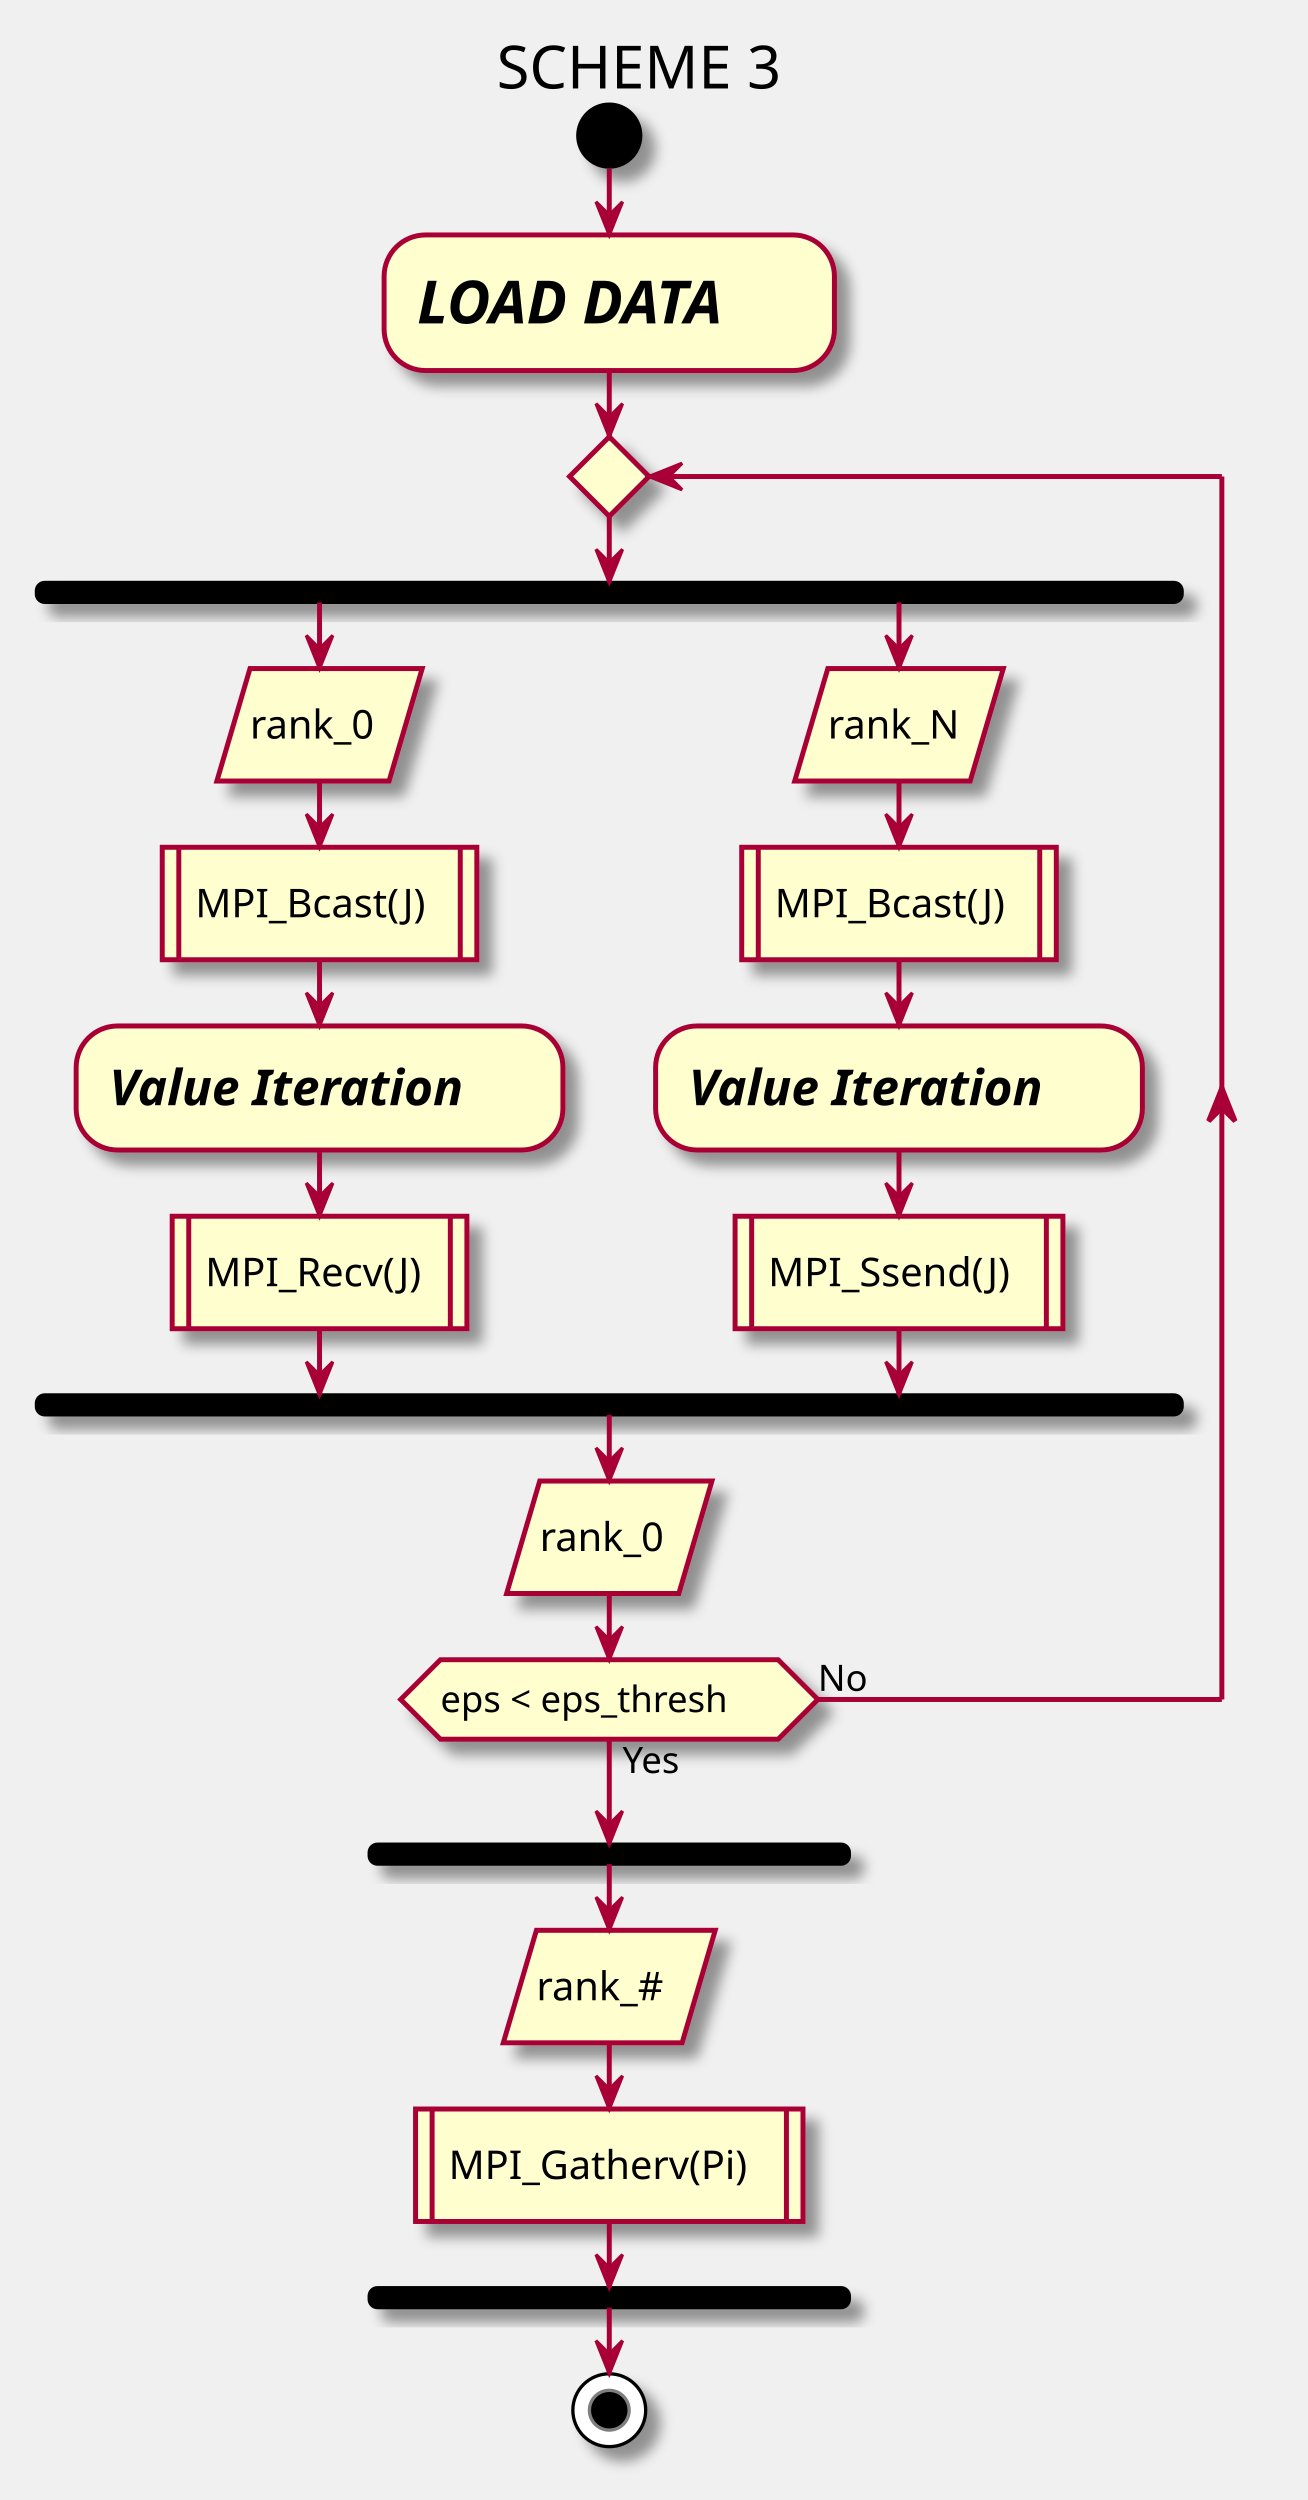
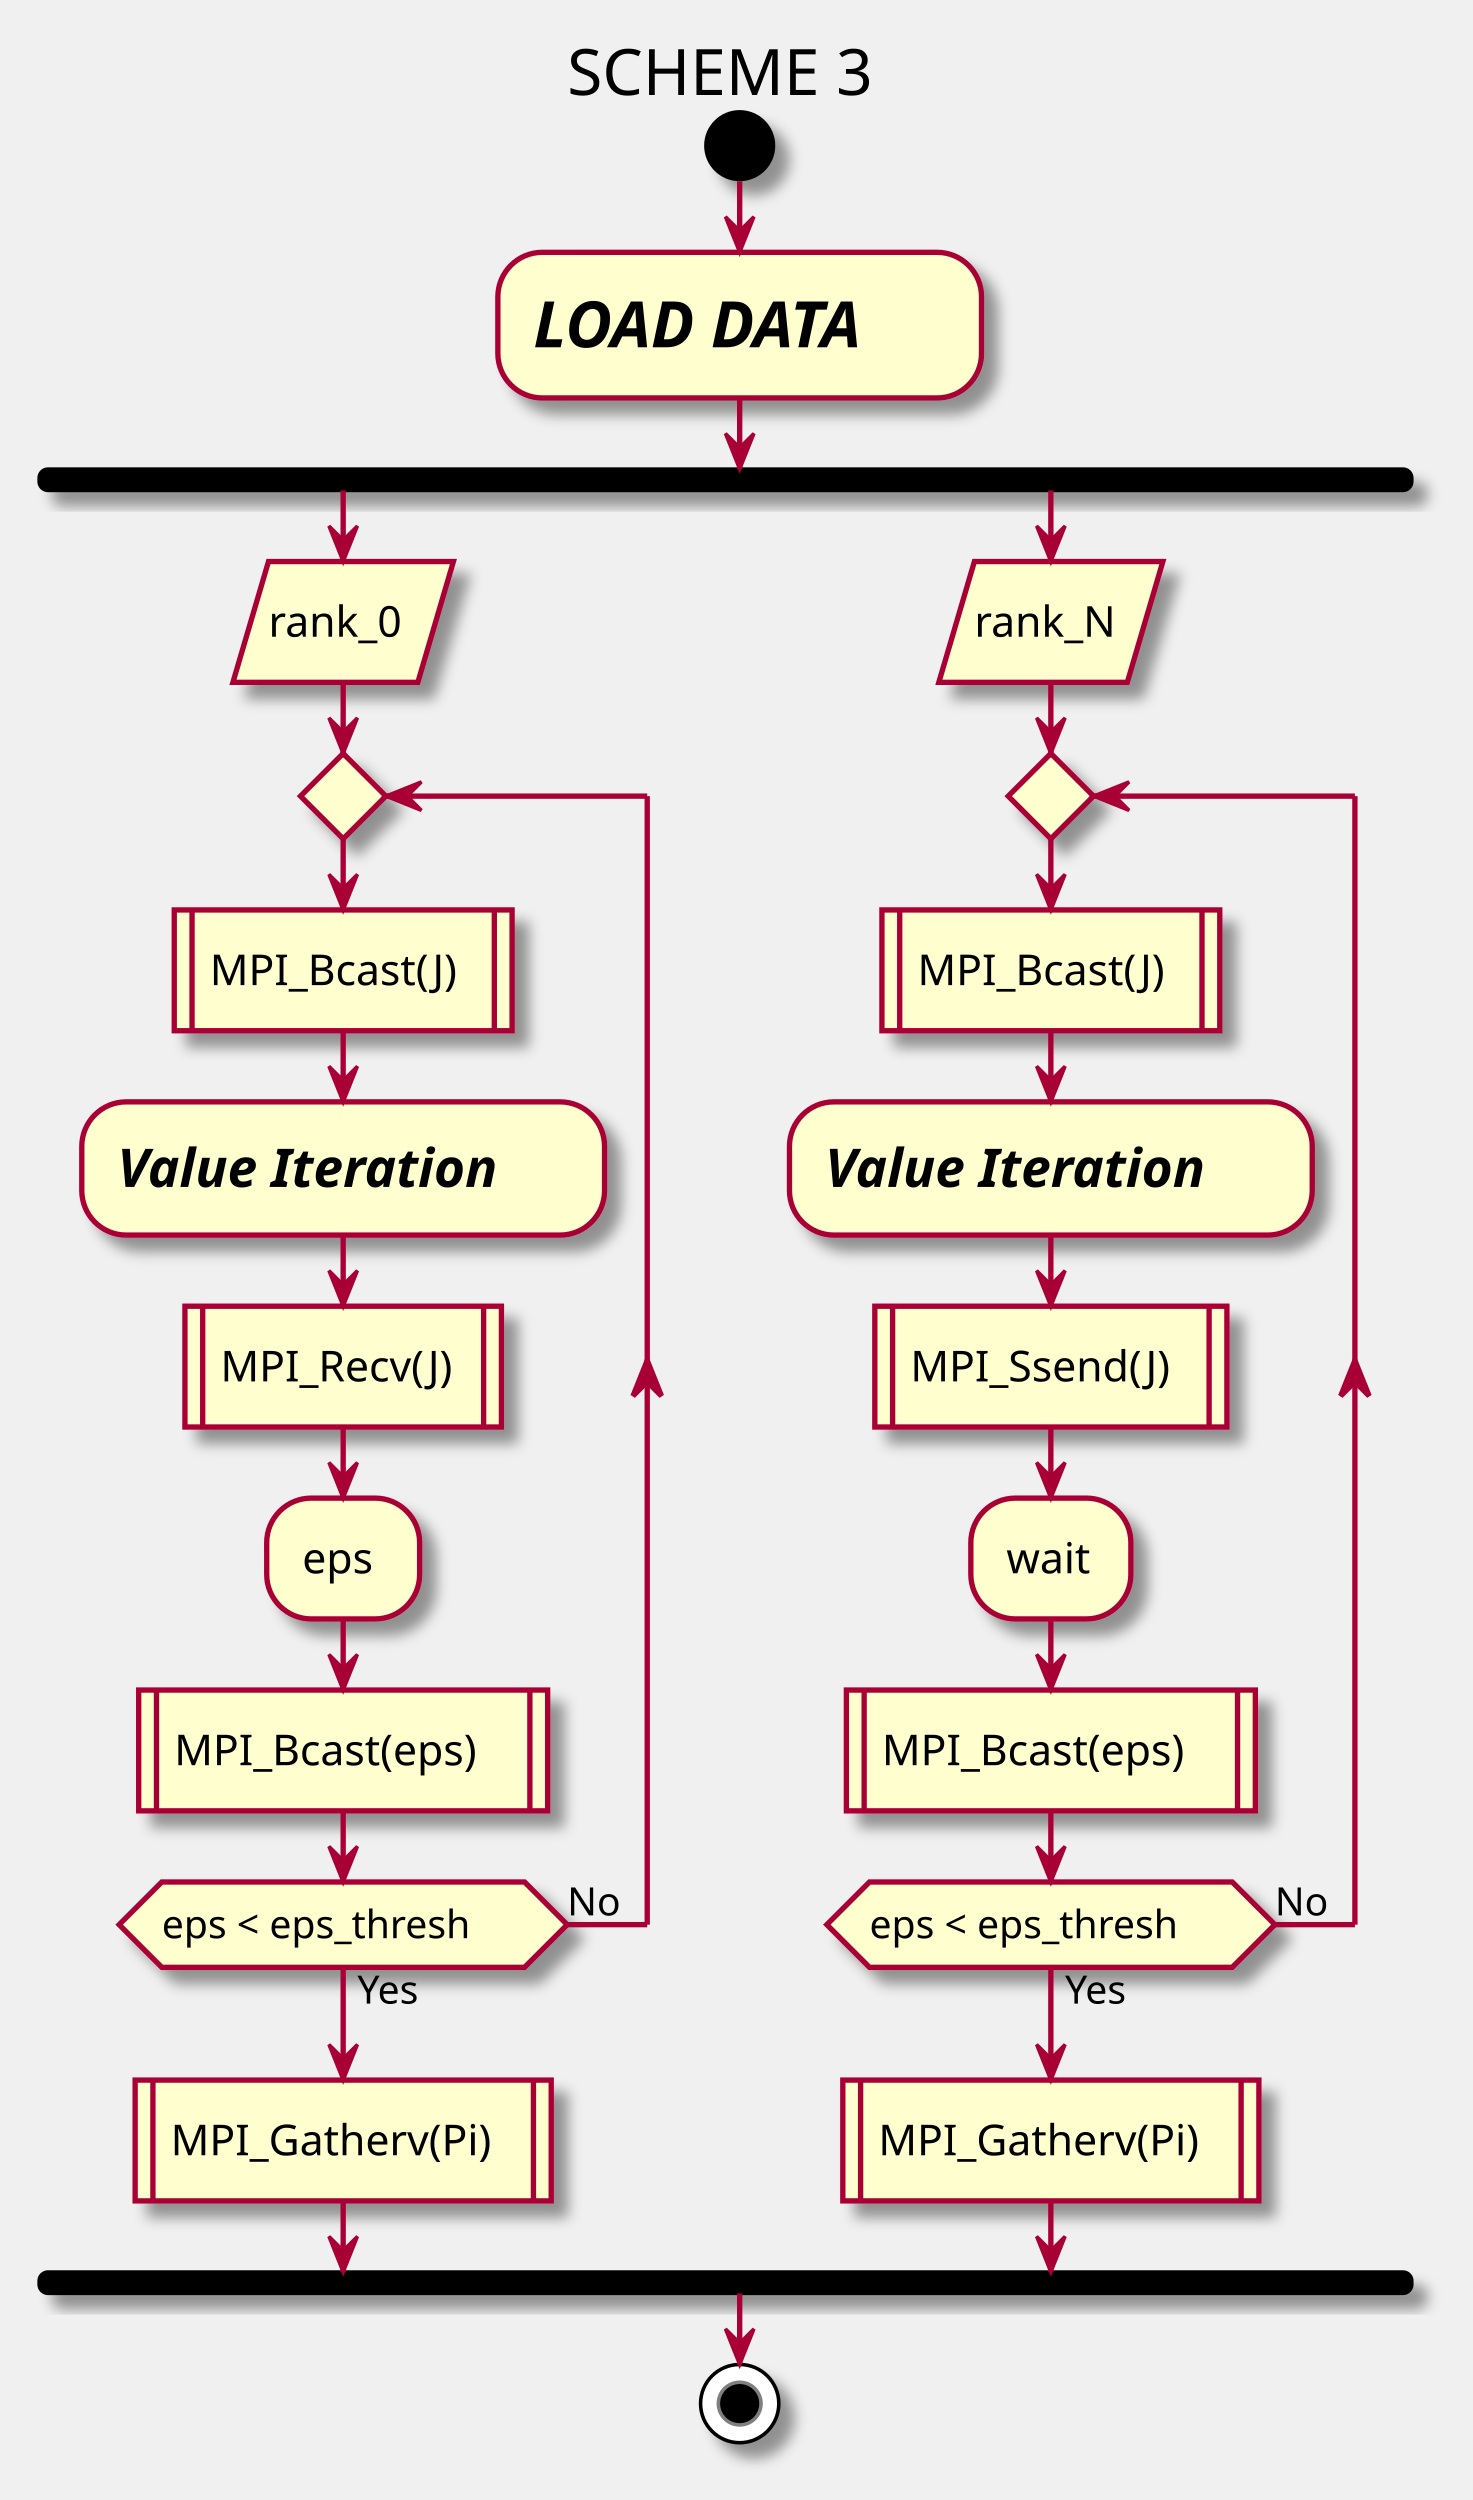
- <svg xmlns="http://www.w3.org/2000/svg" contentScriptType="application/ecmascript" contentStyleType="text/css" height="755px" preserveAspectRatio="none" style="width:395px;height:755px;background:#FFFFFF;" version="1.1" viewBox="0 0 395 755" width="395px" zoomAndPan="magnify">
+ <svg xmlns="http://www.w3.org/2000/svg" contentScriptType="application/ecmascript" contentStyleType="text/css" height="703px" preserveAspectRatio="none" style="width:414px;height:703px;background:#FFFFFF;" version="1.1" viewBox="0 0 414 703" width="414px" zoomAndPan="magnify">
  <defs>
-     <filter height="300%" id="fy9w1c69jx1hy" width="300%" x="-1" y="-1">
+     <filter height="300%" id="f1m4nskv4jwoty" width="300%" x="-1" y="-1">
      <feGaussianBlur result="blurOut" stdDeviation="2.0" />
      <feColorMatrix in="blurOut" result="blurOut2" type="matrix" values="0 0 0 0 0 0 0 0 0 0 0 0 0 0 0 0 0 0 .4 0" />
      <feOffset dx="4.0" dy="4.0" in="blurOut2" result="blurOut3" />
      <feBlend in="SourceGraphic" in2="blurOut3" mode="normal" />
    </filter>
  </defs>
  <g>
-     <text fill="#000000" font-family="sans-serif" font-size="18" lengthAdjust="spacing" textLength="93" x="150" y="26.708">SCHEME 3</text>
-     <ellipse cx="184" cy="40.953" fill="#000000" filter="url(#fy9w1c69jx1hy)" rx="10" ry="10" style="stroke:none;stroke-width:1.0;" />
-     <rect fill="#FEFECE" filter="url(#fy9w1c69jx1hy)" height="40.953" rx="12.5" ry="12.5" style="stroke:#A80036;stroke-width:1.5;" width="136" x="116" y="70.953" />
-     <text fill="#000000" font-family="sans-serif" font-size="18" font-style="italic" font-weight="bold" lengthAdjust="spacing" textLength="116" x="126" y="97.661">LOAD DATA</text>
-     <rect fill="#000000" filter="url(#fy9w1c69jx1hy)" height="6" rx="2.5" ry="2.5" style="stroke:#000000;stroke-width:1.0;" width="346" x="11" y="175.906" />
-     <polygon fill="#FEFECE" filter="url(#fy9w1c69jx1hy)" points="75.5,201.906,127.5,201.906,117.5,235.875,65.5,235.875" style="stroke:#A80036;stroke-width:1.5;" />
-     <text fill="#000000" font-family="sans-serif" font-size="12" lengthAdjust="spacing" textLength="42" x="75.5" y="223.045">rank_0</text>
-     <rect fill="#FEFECE" filter="url(#fy9w1c69jx1hy)" height="33.969" style="stroke:#A80036;stroke-width:1.5;" width="95" x="49" y="255.875" />
+     <text fill="#000000" font-family="sans-serif" font-size="18" lengthAdjust="spacing" textLength="93" x="159.5" y="26.708">SCHEME 3</text>
+     <ellipse cx="208" cy="40.953" fill="#000000" filter="url(#f1m4nskv4jwoty)" rx="10" ry="10" style="stroke:none;stroke-width:1.0;" />
+     <rect fill="#FEFECE" filter="url(#f1m4nskv4jwoty)" height="40.953" rx="12.5" ry="12.5" style="stroke:#A80036;stroke-width:1.5;" width="136" x="140" y="70.953" />
+     <text fill="#000000" font-family="sans-serif" font-size="18" font-style="italic" font-weight="bold" lengthAdjust="spacing" textLength="116" x="150" y="97.661">LOAD DATA</text>
+     <rect fill="#000000" filter="url(#f1m4nskv4jwoty)" height="6" rx="2.5" ry="2.5" style="stroke:#000000;stroke-width:1.0;" width="386" x="11" y="131.906" />
+     <polygon fill="#FEFECE" filter="url(#f1m4nskv4jwoty)" points="75.5,157.906,127.5,157.906,117.5,191.875,65.5,191.875" style="stroke:#A80036;stroke-width:1.5;" />
+     <text fill="#000000" font-family="sans-serif" font-size="12" lengthAdjust="spacing" textLength="42" x="75.5" y="179.045">rank_0</text>
+     <rect fill="#FEFECE" filter="url(#f1m4nskv4jwoty)" height="33.969" style="stroke:#A80036;stroke-width:1.5;" width="95" x="49" y="255.875" />
    <line style="stroke:#A80036;stroke-width:1.5;" x1="54" x2="54" y1="255.875" y2="289.844" />
    <line style="stroke:#A80036;stroke-width:1.5;" x1="139" x2="139" y1="255.875" y2="289.844" />
    <text fill="#000000" font-family="sans-serif" font-size="12" lengthAdjust="spacing" textLength="75" x="59" y="277.014">MPI_Bcast(J)</text>
-     <rect fill="#FEFECE" filter="url(#fy9w1c69jx1hy)" height="37.461" rx="12.5" ry="12.5" style="stroke:#A80036;stroke-width:1.5;" width="147" x="23" y="309.844" />
+     <rect fill="#FEFECE" filter="url(#f1m4nskv4jwoty)" height="37.461" rx="12.5" ry="12.5" style="stroke:#A80036;stroke-width:1.5;" width="147" x="23" y="309.844" />
    <text fill="#000000" font-family="sans-serif" font-size="15" font-style="italic" font-weight="bold" lengthAdjust="spacing" textLength="127" x="33" y="333.767">Value Iteration</text>
-     <rect fill="#FEFECE" filter="url(#fy9w1c69jx1hy)" height="33.969" style="stroke:#A80036;stroke-width:1.5;" width="89" x="52" y="367.305" />
+     <rect fill="#FEFECE" filter="url(#f1m4nskv4jwoty)" height="33.969" style="stroke:#A80036;stroke-width:1.5;" width="89" x="52" y="367.305" />
    <line style="stroke:#A80036;stroke-width:1.5;" x1="57" x2="57" y1="367.305" y2="401.273" />
    <line style="stroke:#A80036;stroke-width:1.5;" x1="136" x2="136" y1="367.305" y2="401.273" />
    <text fill="#000000" font-family="sans-serif" font-size="12" lengthAdjust="spacing" textLength="69" x="62" y="388.443">MPI_Recv(J)</text>
-     <polygon fill="#FEFECE" filter="url(#fy9w1c69jx1hy)" points="250,201.906,303,201.906,293,235.875,240,235.875" style="stroke:#A80036;stroke-width:1.5;" />
-     <text fill="#000000" font-family="sans-serif" font-size="12" lengthAdjust="spacing" textLength="43" x="250" y="223.045">rank_N</text>
-     <rect fill="#FEFECE" filter="url(#fy9w1c69jx1hy)" height="33.969" style="stroke:#A80036;stroke-width:1.5;" width="95" x="224" y="255.875" />
-     <line style="stroke:#A80036;stroke-width:1.5;" x1="229" x2="229" y1="255.875" y2="289.844" />
-     <line style="stroke:#A80036;stroke-width:1.5;" x1="314" x2="314" y1="255.875" y2="289.844" />
-     <text fill="#000000" font-family="sans-serif" font-size="12" lengthAdjust="spacing" textLength="75" x="234" y="277.014">MPI_Bcast(J)</text>
-     <rect fill="#FEFECE" filter="url(#fy9w1c69jx1hy)" height="37.461" rx="12.5" ry="12.5" style="stroke:#A80036;stroke-width:1.5;" width="147" x="198" y="309.844" />
-     <text fill="#000000" font-family="sans-serif" font-size="15" font-style="italic" font-weight="bold" lengthAdjust="spacing" textLength="127" x="208" y="333.767">Value Iteration</text>
-     <rect fill="#FEFECE" filter="url(#fy9w1c69jx1hy)" height="33.969" style="stroke:#A80036;stroke-width:1.5;" width="99" x="222" y="367.305" />
-     <line style="stroke:#A80036;stroke-width:1.5;" x1="227" x2="227" y1="367.305" y2="401.273" />
-     <line style="stroke:#A80036;stroke-width:1.5;" x1="316" x2="316" y1="367.305" y2="401.273" />
-     <text fill="#000000" font-family="sans-serif" font-size="12" lengthAdjust="spacing" textLength="79" x="232" y="388.443">MPI_Ssend(J)</text>
-     <rect fill="#000000" filter="url(#fy9w1c69jx1hy)" height="6" rx="2.5" ry="2.5" style="stroke:#000000;stroke-width:1.0;" width="346" x="11" y="421.273" />
-     <polygon fill="#FEFECE" filter="url(#fy9w1c69jx1hy)" points="163,447.273,215,447.273,205,481.242,153,481.242" style="stroke:#A80036;stroke-width:1.5;" />
-     <text fill="#000000" font-family="sans-serif" font-size="12" lengthAdjust="spacing" textLength="42" x="163" y="468.412">rank_0</text>
-     <polygon fill="#FEFECE" filter="url(#fy9w1c69jx1hy)" points="184,131.906,196,143.906,184,155.906,172,143.906,184,131.906" style="stroke:#A80036;stroke-width:1.5;" />
-     <polygon fill="#FEFECE" filter="url(#fy9w1c69jx1hy)" points="133,501.242,235,501.242,247,513.242,235,525.242,133,525.242,121,513.242,133,501.242" style="stroke:#A80036;stroke-width:1.5;" />
-     <text fill="#000000" font-family="sans-serif" font-size="11" lengthAdjust="spacing" textLength="21" x="188" y="535.453">Yes</text>
-     <text fill="#000000" font-family="sans-serif" font-size="11" lengthAdjust="spacing" textLength="102" x="133" y="517.05">eps &lt; eps_thresh</text>
-     <text fill="#000000" font-family="sans-serif" font-size="11" lengthAdjust="spacing" textLength="15" x="247" y="510.648">No</text>
-     <rect fill="#000000" filter="url(#fy9w1c69jx1hy)" height="6" rx="2.5" ry="2.5" style="stroke:#000000;stroke-width:1.0;" width="145" x="111.5" y="556.953" />
-     <polygon fill="#FEFECE" filter="url(#fy9w1c69jx1hy)" points="162,582.953,216,582.953,206,616.921,152,616.921" style="stroke:#A80036;stroke-width:1.5;" />
-     <text fill="#000000" font-family="sans-serif" font-size="12" lengthAdjust="spacing" textLength="44" x="162" y="604.091">rank_#</text>
-     <rect fill="#FEFECE" filter="url(#fy9w1c69jx1hy)" height="33.969" style="stroke:#A80036;stroke-width:1.5;" width="117" x="125.5" y="636.921" />
-     <line style="stroke:#A80036;stroke-width:1.5;" x1="130.5" x2="130.5" y1="636.921" y2="670.89" />
-     <line style="stroke:#A80036;stroke-width:1.5;" x1="237.5" x2="237.5" y1="636.921" y2="670.89" />
-     <text fill="#000000" font-family="sans-serif" font-size="12" lengthAdjust="spacing" textLength="97" x="135.5" y="658.06">MPI_Gatherv(Pi)</text>
-     <rect fill="#000000" filter="url(#fy9w1c69jx1hy)" height="6" rx="2.5" ry="2.5" style="stroke:#000000;stroke-width:1.0;" width="145" x="111.5" y="690.89" />
-     <ellipse cx="184" cy="727.89" fill="#FFFFFF" filter="url(#fy9w1c69jx1hy)" rx="11" ry="11" style="stroke:#000000;stroke-width:1.0;" />
-     <ellipse cx="184" cy="727.89" fill="#000000" rx="6" ry="6" style="stroke:#7F7F7F;stroke-width:1.0;" />
-     <line style="stroke:#A80036;stroke-width:1.5;" x1="184" x2="184" y1="50.953" y2="70.953" />
-     <polygon fill="#A80036" points="180,60.953,184,70.953,188,60.953,184,64.953" style="stroke:#A80036;stroke-width:1.0;" />
-     <line style="stroke:#A80036;stroke-width:1.5;" x1="96.5" x2="96.5" y1="235.875" y2="255.875" />
-     <polygon fill="#A80036" points="92.5,245.875,96.5,255.875,100.5,245.875,96.5,249.875" style="stroke:#A80036;stroke-width:1.0;" />
+     <rect fill="#FEFECE" filter="url(#f1m4nskv4jwoty)" height="33.969" rx="12.5" ry="12.5" style="stroke:#A80036;stroke-width:1.5;" width="43" x="75" y="421.273" />
+     <text fill="#000000" font-family="sans-serif" font-size="12" lengthAdjust="spacing" textLength="23" x="85" y="442.412">eps</text>
+     <rect fill="#FEFECE" filter="url(#f1m4nskv4jwoty)" height="33.969" style="stroke:#A80036;stroke-width:1.5;" width="115" x="39" y="475.242" />
+     <line style="stroke:#A80036;stroke-width:1.5;" x1="44" x2="44" y1="475.242" y2="509.211" />
+     <line style="stroke:#A80036;stroke-width:1.5;" x1="149" x2="149" y1="475.242" y2="509.211" />
+     <text fill="#000000" font-family="sans-serif" font-size="12" lengthAdjust="spacing" textLength="95" x="49" y="496.381">MPI_Bcast(eps)</text>
+     <polygon fill="#FEFECE" filter="url(#f1m4nskv4jwoty)" points="96.5,211.875,108.5,223.875,96.5,235.875,84.5,223.875,96.5,211.875" style="stroke:#A80036;stroke-width:1.5;" />
+     <polygon fill="#FEFECE" filter="url(#f1m4nskv4jwoty)" points="45.5,529.211,147.5,529.211,159.5,541.211,147.5,553.211,45.5,553.211,33.5,541.211,45.5,529.211" style="stroke:#A80036;stroke-width:1.5;" />
+     <text fill="#000000" font-family="sans-serif" font-size="11" lengthAdjust="spacing" textLength="21" x="100.5" y="563.421">Yes</text>
+     <text fill="#000000" font-family="sans-serif" font-size="11" lengthAdjust="spacing" textLength="102" x="45.5" y="545.019">eps &lt; eps_thresh</text>
+     <text fill="#000000" font-family="sans-serif" font-size="11" lengthAdjust="spacing" textLength="15" x="159.5" y="538.617">No</text>
+     <rect fill="#FEFECE" filter="url(#f1m4nskv4jwoty)" height="33.969" style="stroke:#A80036;stroke-width:1.5;" width="117" x="38" y="584.921" />
+     <line style="stroke:#A80036;stroke-width:1.5;" x1="43" x2="43" y1="584.921" y2="618.89" />
+     <line style="stroke:#A80036;stroke-width:1.5;" x1="150" x2="150" y1="584.921" y2="618.89" />
+     <text fill="#000000" font-family="sans-serif" font-size="12" lengthAdjust="spacing" textLength="97" x="48" y="606.06">MPI_Gatherv(Pi)</text>
+     <polygon fill="#FEFECE" filter="url(#f1m4nskv4jwoty)" points="274,157.906,327,157.906,317,191.875,264,191.875" style="stroke:#A80036;stroke-width:1.5;" />
+     <text fill="#000000" font-family="sans-serif" font-size="12" lengthAdjust="spacing" textLength="43" x="274" y="179.045">rank_N</text>
+     <rect fill="#FEFECE" filter="url(#f1m4nskv4jwoty)" height="33.969" style="stroke:#A80036;stroke-width:1.5;" width="95" x="248" y="255.875" />
+     <line style="stroke:#A80036;stroke-width:1.5;" x1="253" x2="253" y1="255.875" y2="289.844" />
+     <line style="stroke:#A80036;stroke-width:1.5;" x1="338" x2="338" y1="255.875" y2="289.844" />
+     <text fill="#000000" font-family="sans-serif" font-size="12" lengthAdjust="spacing" textLength="75" x="258" y="277.014">MPI_Bcast(J)</text>
+     <rect fill="#FEFECE" filter="url(#f1m4nskv4jwoty)" height="37.461" rx="12.5" ry="12.5" style="stroke:#A80036;stroke-width:1.5;" width="147" x="222" y="309.844" />
+     <text fill="#000000" font-family="sans-serif" font-size="15" font-style="italic" font-weight="bold" lengthAdjust="spacing" textLength="127" x="232" y="333.767">Value Iteration</text>
+     <rect fill="#FEFECE" filter="url(#f1m4nskv4jwoty)" height="33.969" style="stroke:#A80036;stroke-width:1.5;" width="99" x="246" y="367.305" />
+     <line style="stroke:#A80036;stroke-width:1.5;" x1="251" x2="251" y1="367.305" y2="401.273" />
+     <line style="stroke:#A80036;stroke-width:1.5;" x1="340" x2="340" y1="367.305" y2="401.273" />
+     <text fill="#000000" font-family="sans-serif" font-size="12" lengthAdjust="spacing" textLength="79" x="256" y="388.443">MPI_Ssend(J)</text>
+     <rect fill="#FEFECE" filter="url(#f1m4nskv4jwoty)" height="33.969" rx="12.5" ry="12.5" style="stroke:#A80036;stroke-width:1.5;" width="45" x="273" y="421.273" />
+     <text fill="#000000" font-family="sans-serif" font-size="12" lengthAdjust="spacing" textLength="25" x="283" y="442.412">wait</text>
+     <rect fill="#FEFECE" filter="url(#f1m4nskv4jwoty)" height="33.969" style="stroke:#A80036;stroke-width:1.5;" width="115" x="238" y="475.242" />
+     <line style="stroke:#A80036;stroke-width:1.5;" x1="243" x2="243" y1="475.242" y2="509.211" />
+     <line style="stroke:#A80036;stroke-width:1.5;" x1="348" x2="348" y1="475.242" y2="509.211" />
+     <text fill="#000000" font-family="sans-serif" font-size="12" lengthAdjust="spacing" textLength="95" x="248" y="496.381">MPI_Bcast(eps)</text>
+     <polygon fill="#FEFECE" filter="url(#f1m4nskv4jwoty)" points="295.5,211.875,307.5,223.875,295.5,235.875,283.5,223.875,295.5,211.875" style="stroke:#A80036;stroke-width:1.5;" />
+     <polygon fill="#FEFECE" filter="url(#f1m4nskv4jwoty)" points="244.5,529.211,346.5,529.211,358.5,541.211,346.5,553.211,244.5,553.211,232.5,541.211,244.5,529.211" style="stroke:#A80036;stroke-width:1.5;" />
+     <text fill="#000000" font-family="sans-serif" font-size="11" lengthAdjust="spacing" textLength="21" x="299.5" y="563.421">Yes</text>
+     <text fill="#000000" font-family="sans-serif" font-size="11" lengthAdjust="spacing" textLength="102" x="244.5" y="545.019">eps &lt; eps_thresh</text>
+     <text fill="#000000" font-family="sans-serif" font-size="11" lengthAdjust="spacing" textLength="15" x="358.5" y="538.617">No</text>
+     <rect fill="#FEFECE" filter="url(#f1m4nskv4jwoty)" height="33.969" style="stroke:#A80036;stroke-width:1.5;" width="117" x="237" y="584.921" />
+     <line style="stroke:#A80036;stroke-width:1.5;" x1="242" x2="242" y1="584.921" y2="618.89" />
+     <line style="stroke:#A80036;stroke-width:1.5;" x1="349" x2="349" y1="584.921" y2="618.89" />
+     <text fill="#000000" font-family="sans-serif" font-size="12" lengthAdjust="spacing" textLength="97" x="247" y="606.06">MPI_Gatherv(Pi)</text>
+     <rect fill="#000000" filter="url(#f1m4nskv4jwoty)" height="6" rx="2.5" ry="2.5" style="stroke:#000000;stroke-width:1.0;" width="386" x="11" y="638.89" />
+     <ellipse cx="208" cy="675.89" fill="#FFFFFF" filter="url(#f1m4nskv4jwoty)" rx="11" ry="11" style="stroke:#000000;stroke-width:1.0;" />
+     <ellipse cx="208" cy="675.89" fill="#000000" rx="6" ry="6" style="stroke:#7F7F7F;stroke-width:1.0;" />
+     <line style="stroke:#A80036;stroke-width:1.5;" x1="208" x2="208" y1="50.953" y2="70.953" />
+     <polygon fill="#A80036" points="204,60.953,208,70.953,212,60.953,208,64.953" style="stroke:#A80036;stroke-width:1.0;" />
    <line style="stroke:#A80036;stroke-width:1.5;" x1="96.5" x2="96.5" y1="289.844" y2="309.844" />
    <polygon fill="#A80036" points="92.5,299.844,96.5,309.844,100.5,299.844,96.5,303.844" style="stroke:#A80036;stroke-width:1.0;" />
    <line style="stroke:#A80036;stroke-width:1.5;" x1="96.5" x2="96.5" y1="347.305" y2="367.305" />
    <polygon fill="#A80036" points="92.5,357.305,96.5,367.305,100.5,357.305,96.5,361.305" style="stroke:#A80036;stroke-width:1.0;" />
-     <line style="stroke:#A80036;stroke-width:1.5;" x1="271.5" x2="271.5" y1="235.875" y2="255.875" />
-     <polygon fill="#A80036" points="267.5,245.875,271.5,255.875,275.5,245.875,271.5,249.875" style="stroke:#A80036;stroke-width:1.0;" />
-     <line style="stroke:#A80036;stroke-width:1.5;" x1="271.5" x2="271.5" y1="289.844" y2="309.844" />
-     <polygon fill="#A80036" points="267.5,299.844,271.5,309.844,275.5,299.844,271.5,303.844" style="stroke:#A80036;stroke-width:1.0;" />
-     <line style="stroke:#A80036;stroke-width:1.5;" x1="271.5" x2="271.5" y1="347.305" y2="367.305" />
-     <polygon fill="#A80036" points="267.5,357.305,271.5,367.305,275.5,357.305,271.5,361.305" style="stroke:#A80036;stroke-width:1.0;" />
-     <line style="stroke:#A80036;stroke-width:1.5;" x1="96.5" x2="96.5" y1="181.906" y2="201.906" />
-     <polygon fill="#A80036" points="92.5,191.906,96.5,201.906,100.5,191.906,96.5,195.906" style="stroke:#A80036;stroke-width:1.0;" />
-     <line style="stroke:#A80036;stroke-width:1.5;" x1="271.5" x2="271.5" y1="181.906" y2="201.906" />
-     <polygon fill="#A80036" points="267.5,191.906,271.5,201.906,275.5,191.906,271.5,195.906" style="stroke:#A80036;stroke-width:1.0;" />
    <line style="stroke:#A80036;stroke-width:1.5;" x1="96.5" x2="96.5" y1="401.273" y2="421.273" />
    <polygon fill="#A80036" points="92.5,411.273,96.5,421.273,100.5,411.273,96.5,415.273" style="stroke:#A80036;stroke-width:1.0;" />
-     <line style="stroke:#A80036;stroke-width:1.5;" x1="271.5" x2="271.5" y1="401.273" y2="421.273" />
-     <polygon fill="#A80036" points="267.5,411.273,271.5,421.273,275.5,411.273,271.5,415.273" style="stroke:#A80036;stroke-width:1.0;" />
-     <line style="stroke:#A80036;stroke-width:1.5;" x1="184" x2="184" y1="427.273" y2="447.273" />
-     <polygon fill="#A80036" points="180,437.273,184,447.273,188,437.273,184,441.273" style="stroke:#A80036;stroke-width:1.0;" />
-     <line style="stroke:#A80036;stroke-width:1.5;" x1="184" x2="184" y1="155.906" y2="175.906" />
-     <polygon fill="#A80036" points="180,165.906,184,175.906,188,165.906,184,169.906" style="stroke:#A80036;stroke-width:1.0;" />
-     <line style="stroke:#A80036;stroke-width:1.5;" x1="247" x2="369" y1="513.242" y2="513.242" />
-     <polygon fill="#A80036" points="365,338.574,369,328.574,373,338.574,369,334.574" style="stroke:#A80036;stroke-width:1.5;" />
-     <line style="stroke:#A80036;stroke-width:1.5;" x1="369" x2="369" y1="143.906" y2="513.242" />
-     <line style="stroke:#A80036;stroke-width:1.5;" x1="369" x2="196" y1="143.906" y2="143.906" />
-     <polygon fill="#A80036" points="206,139.906,196,143.906,206,147.906,202,143.906" style="stroke:#A80036;stroke-width:1.0;" />
-     <line style="stroke:#A80036;stroke-width:1.5;" x1="184" x2="184" y1="481.242" y2="501.242" />
-     <polygon fill="#A80036" points="180,491.242,184,501.242,188,491.242,184,495.242" style="stroke:#A80036;stroke-width:1.0;" />
-     <line style="stroke:#A80036;stroke-width:1.5;" x1="184" x2="184" y1="111.906" y2="131.906" />
-     <polygon fill="#A80036" points="180,121.906,184,131.906,188,121.906,184,125.906" style="stroke:#A80036;stroke-width:1.0;" />
-     <line style="stroke:#A80036;stroke-width:1.5;" x1="184" x2="184" y1="616.921" y2="636.921" />
-     <polygon fill="#A80036" points="180,626.921,184,636.921,188,626.921,184,630.921" style="stroke:#A80036;stroke-width:1.0;" />
-     <line style="stroke:#A80036;stroke-width:1.5;" x1="184" x2="184" y1="562.953" y2="582.953" />
-     <polygon fill="#A80036" points="180,572.953,184,582.953,188,572.953,184,576.953" style="stroke:#A80036;stroke-width:1.0;" />
-     <line style="stroke:#A80036;stroke-width:1.5;" x1="184" x2="184" y1="670.89" y2="690.89" />
-     <polygon fill="#A80036" points="180,680.89,184,690.89,188,680.89,184,684.89" style="stroke:#A80036;stroke-width:1.0;" />
-     <line style="stroke:#A80036;stroke-width:1.5;" x1="184" x2="184" y1="525.242" y2="556.953" />
-     <polygon fill="#A80036" points="180,546.953,184,556.953,188,546.953,184,550.953" style="stroke:#A80036;stroke-width:1.0;" />
-     <line style="stroke:#A80036;stroke-width:1.5;" x1="184" x2="184" y1="696.89" y2="716.89" />
-     <polygon fill="#A80036" points="180,706.89,184,716.89,188,706.89,184,710.89" style="stroke:#A80036;stroke-width:1.0;" />
+     <line style="stroke:#A80036;stroke-width:1.5;" x1="96.5" x2="96.5" y1="455.242" y2="475.242" />
+     <polygon fill="#A80036" points="92.5,465.242,96.5,475.242,100.5,465.242,96.5,469.242" style="stroke:#A80036;stroke-width:1.0;" />
+     <line style="stroke:#A80036;stroke-width:1.5;" x1="96.5" x2="96.5" y1="235.875" y2="255.875" />
+     <polygon fill="#A80036" points="92.5,245.875,96.5,255.875,100.5,245.875,96.5,249.875" style="stroke:#A80036;stroke-width:1.0;" />
+     <line style="stroke:#A80036;stroke-width:1.5;" x1="159.5" x2="182" y1="541.211" y2="541.211" />
+     <polygon fill="#A80036" points="178,392.543,182,382.543,186,392.543,182,388.543" style="stroke:#A80036;stroke-width:1.5;" />
+     <line style="stroke:#A80036;stroke-width:1.5;" x1="182" x2="182" y1="223.875" y2="541.211" />
+     <line style="stroke:#A80036;stroke-width:1.5;" x1="182" x2="108.5" y1="223.875" y2="223.875" />
+     <polygon fill="#A80036" points="118.5,219.875,108.5,223.875,118.5,227.875,114.5,223.875" style="stroke:#A80036;stroke-width:1.0;" />
+     <line style="stroke:#A80036;stroke-width:1.5;" x1="96.5" x2="96.5" y1="509.211" y2="529.211" />
+     <polygon fill="#A80036" points="92.5,519.211,96.5,529.211,100.5,519.211,96.5,523.211" style="stroke:#A80036;stroke-width:1.0;" />
+     <line style="stroke:#A80036;stroke-width:1.5;" x1="96.5" x2="96.5" y1="191.875" y2="211.875" />
+     <polygon fill="#A80036" points="92.5,201.875,96.5,211.875,100.5,201.875,96.5,205.875" style="stroke:#A80036;stroke-width:1.0;" />
+     <line style="stroke:#A80036;stroke-width:1.5;" x1="96.5" x2="96.5" y1="553.211" y2="584.921" />
+     <polygon fill="#A80036" points="92.5,574.921,96.5,584.921,100.5,574.921,96.5,578.921" style="stroke:#A80036;stroke-width:1.0;" />
+     <line style="stroke:#A80036;stroke-width:1.5;" x1="295.5" x2="295.5" y1="289.844" y2="309.844" />
+     <polygon fill="#A80036" points="291.5,299.844,295.5,309.844,299.5,299.844,295.5,303.844" style="stroke:#A80036;stroke-width:1.0;" />
+     <line style="stroke:#A80036;stroke-width:1.5;" x1="295.5" x2="295.5" y1="347.305" y2="367.305" />
+     <polygon fill="#A80036" points="291.5,357.305,295.5,367.305,299.5,357.305,295.5,361.305" style="stroke:#A80036;stroke-width:1.0;" />
+     <line style="stroke:#A80036;stroke-width:1.5;" x1="295.5" x2="295.5" y1="401.273" y2="421.273" />
+     <polygon fill="#A80036" points="291.5,411.273,295.5,421.273,299.5,411.273,295.5,415.273" style="stroke:#A80036;stroke-width:1.0;" />
+     <line style="stroke:#A80036;stroke-width:1.5;" x1="295.5" x2="295.5" y1="455.242" y2="475.242" />
+     <polygon fill="#A80036" points="291.5,465.242,295.5,475.242,299.5,465.242,295.5,469.242" style="stroke:#A80036;stroke-width:1.0;" />
+     <line style="stroke:#A80036;stroke-width:1.5;" x1="295.5" x2="295.5" y1="235.875" y2="255.875" />
+     <polygon fill="#A80036" points="291.5,245.875,295.5,255.875,299.5,245.875,295.5,249.875" style="stroke:#A80036;stroke-width:1.0;" />
+     <line style="stroke:#A80036;stroke-width:1.5;" x1="358.5" x2="381" y1="541.211" y2="541.211" />
+     <polygon fill="#A80036" points="377,392.543,381,382.543,385,392.543,381,388.543" style="stroke:#A80036;stroke-width:1.5;" />
+     <line style="stroke:#A80036;stroke-width:1.5;" x1="381" x2="381" y1="223.875" y2="541.211" />
+     <line style="stroke:#A80036;stroke-width:1.5;" x1="381" x2="307.5" y1="223.875" y2="223.875" />
+     <polygon fill="#A80036" points="317.5,219.875,307.5,223.875,317.5,227.875,313.5,223.875" style="stroke:#A80036;stroke-width:1.0;" />
+     <line style="stroke:#A80036;stroke-width:1.5;" x1="295.5" x2="295.5" y1="509.211" y2="529.211" />
+     <polygon fill="#A80036" points="291.5,519.211,295.5,529.211,299.5,519.211,295.5,523.211" style="stroke:#A80036;stroke-width:1.0;" />
+     <line style="stroke:#A80036;stroke-width:1.5;" x1="295.5" x2="295.5" y1="191.875" y2="211.875" />
+     <polygon fill="#A80036" points="291.5,201.875,295.5,211.875,299.5,201.875,295.5,205.875" style="stroke:#A80036;stroke-width:1.0;" />
+     <line style="stroke:#A80036;stroke-width:1.5;" x1="295.5" x2="295.5" y1="553.211" y2="584.921" />
+     <polygon fill="#A80036" points="291.5,574.921,295.5,584.921,299.5,574.921,295.5,578.921" style="stroke:#A80036;stroke-width:1.0;" />
+     <line style="stroke:#A80036;stroke-width:1.5;" x1="96.5" x2="96.5" y1="137.906" y2="157.906" />
+     <polygon fill="#A80036" points="92.5,147.906,96.5,157.906,100.5,147.906,96.5,151.906" style="stroke:#A80036;stroke-width:1.0;" />
+     <line style="stroke:#A80036;stroke-width:1.5;" x1="295.5" x2="295.5" y1="137.906" y2="157.906" />
+     <polygon fill="#A80036" points="291.5,147.906,295.5,157.906,299.5,147.906,295.5,151.906" style="stroke:#A80036;stroke-width:1.0;" />
+     <line style="stroke:#A80036;stroke-width:1.5;" x1="96.5" x2="96.5" y1="618.89" y2="638.89" />
+     <polygon fill="#A80036" points="92.5,628.89,96.5,638.89,100.5,628.89,96.5,632.89" style="stroke:#A80036;stroke-width:1.0;" />
+     <line style="stroke:#A80036;stroke-width:1.5;" x1="295.5" x2="295.5" y1="618.89" y2="638.89" />
+     <polygon fill="#A80036" points="291.5,628.89,295.5,638.89,299.5,628.89,295.5,632.89" style="stroke:#A80036;stroke-width:1.0;" />
+     <line style="stroke:#A80036;stroke-width:1.5;" x1="208" x2="208" y1="111.906" y2="131.906" />
+     <polygon fill="#A80036" points="204,121.906,208,131.906,212,121.906,208,125.906" style="stroke:#A80036;stroke-width:1.0;" />
+     <line style="stroke:#A80036;stroke-width:1.5;" x1="208" x2="208" y1="644.89" y2="664.89" />
+     <polygon fill="#A80036" points="204,654.89,208,664.89,212,654.89,208,658.89" style="stroke:#A80036;stroke-width:1.0;" />
  </g>
</svg>
